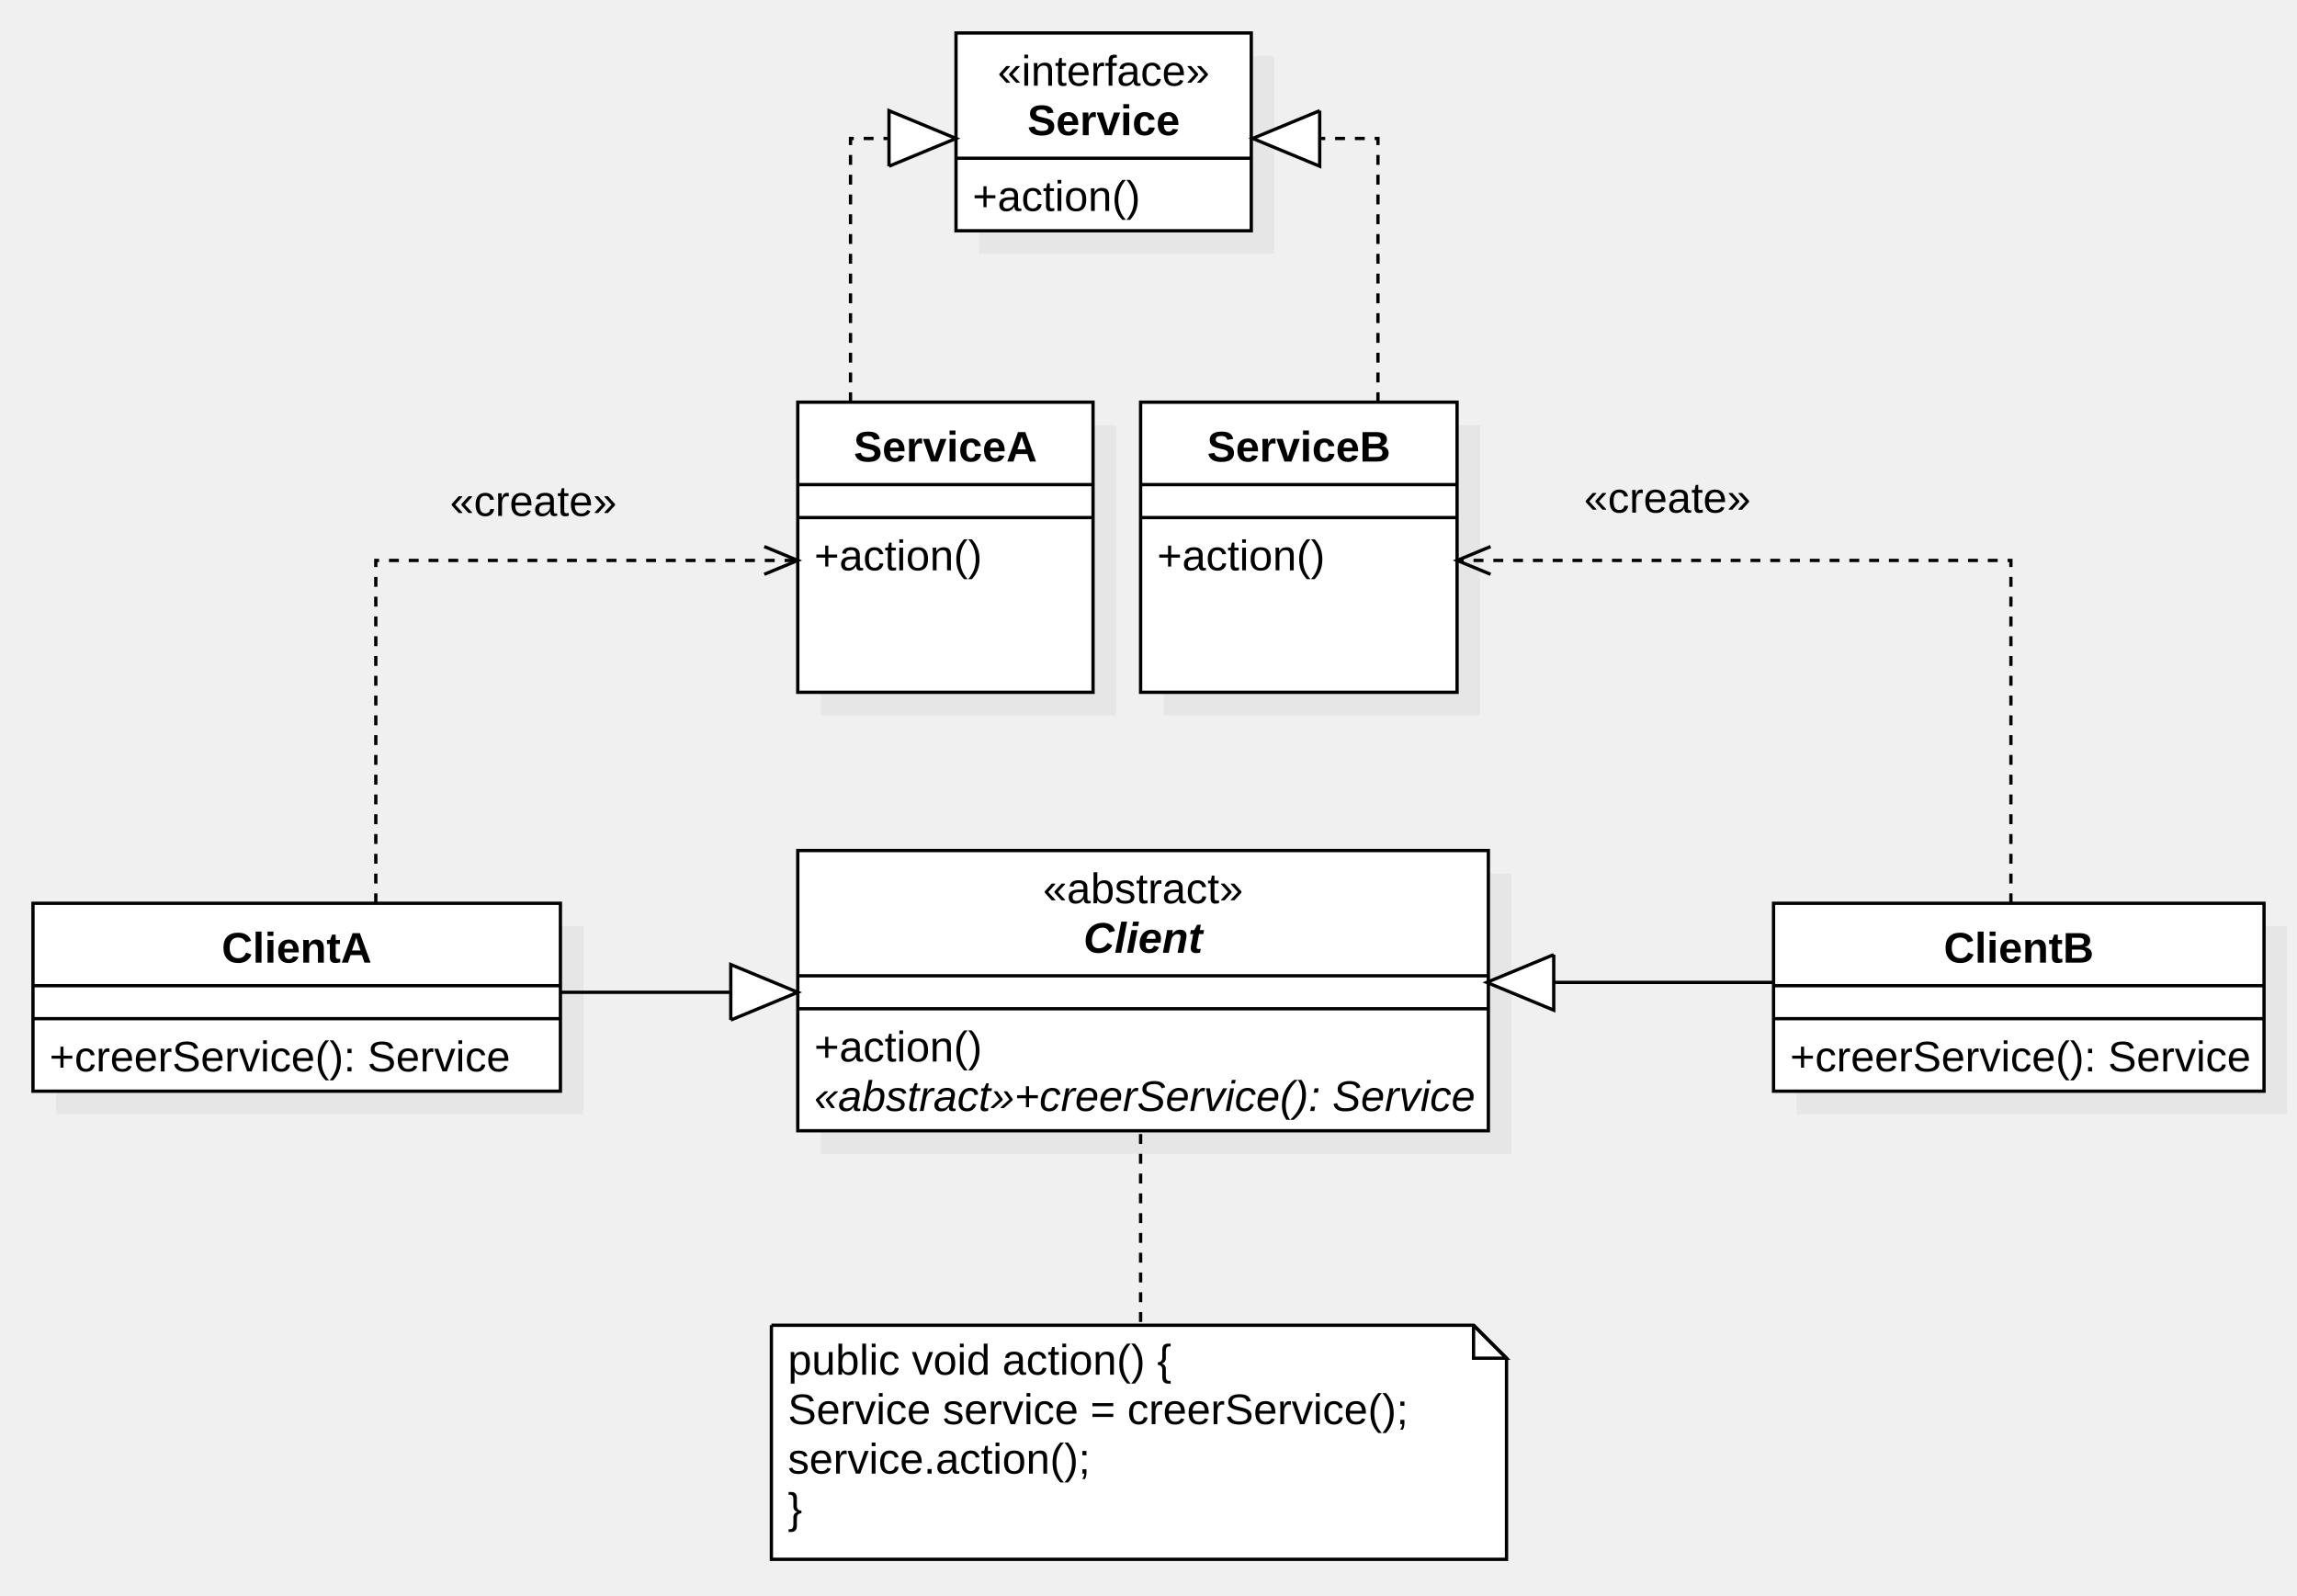
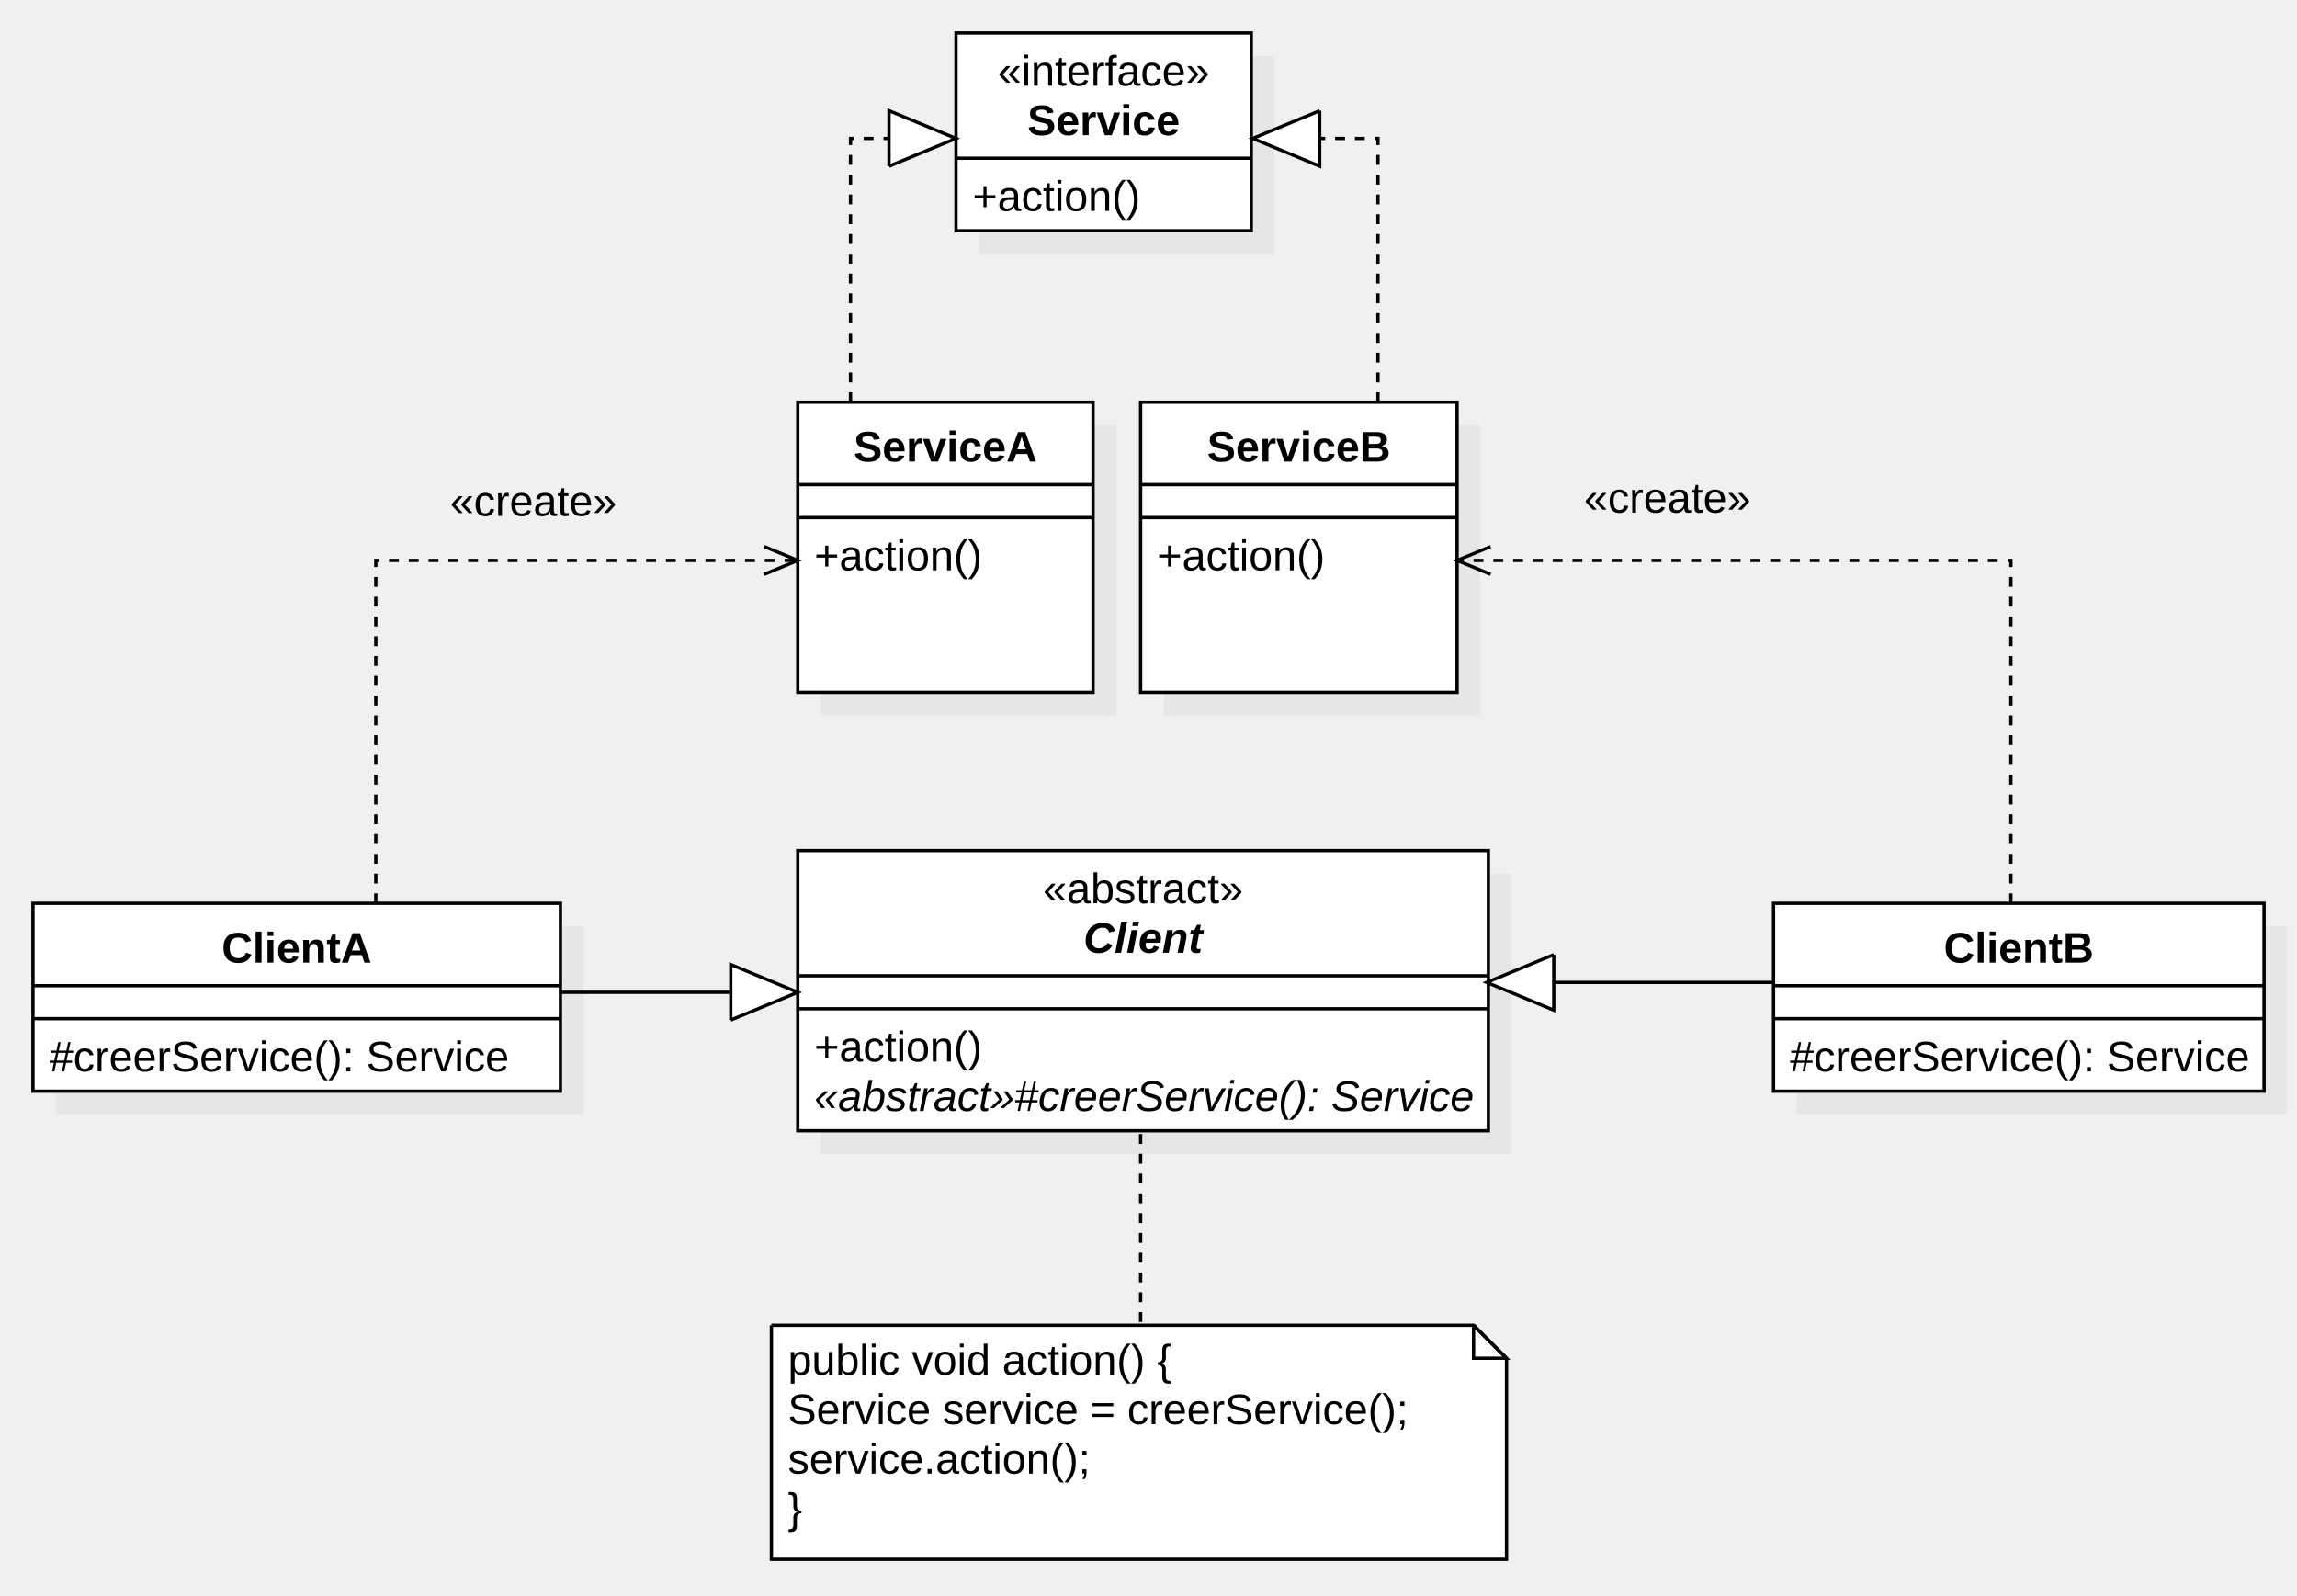
<svg xmlns="http://www.w3.org/2000/svg" version="1.1" width="696.788" height="484">
  <defs />
  <g>
    <g transform="translate(-78,-126) scale(1,1)">
      <rect fill="#C0C0C0" stroke="none" x="327" y="255" width="89.571" height="88" opacity="0.2" />
    </g>
    <g transform="translate(-78,-126) scale(1,1)">
      <rect fill="#ffffff" stroke="none" x="320" y="248" width="89.571" height="88" />
    </g>
    <g transform="translate(-78,-126) scale(1,1)">
      <path fill="none" stroke="#000000" d="M 320 248 L 409.571 248 L 409.571 336 L 320 336 L 320 248 Z Z" stroke-miterlimit="10" />
    </g>
    <g transform="translate(-78,-126) scale(1,1)">
      <path fill="none" stroke="#000000" d="M 320 273 L 409.571 273" stroke-miterlimit="10" />
    </g>
    <g transform="translate(-78,-126) scale(1,1)">
      <path fill="none" stroke="#000000" d="M 320 283 L 409.571 283" stroke-miterlimit="10" />
    </g>
    <g transform="translate(-78,-126) scale(1,1)">
      <g>
        <path fill="none" stroke="none" />
        <text fill="#000000" stroke="none" font-family="Arial" font-size="13px" font-style="normal" font-weight="bold" text-decoration="none" x="336.96" y="266">ServiceA</text>
      </g>
    </g>
    <g transform="translate(-78,-126) scale(1,1)">
      <g>
        <path fill="none" stroke="none" />
        <text fill="#000000" stroke="none" font-family="Arial" font-size="13px" font-style="normal" font-weight="normal" text-decoration="none" x="325" y="299">+action()</text>
      </g>
    </g>
    <g transform="translate(-78,-126) scale(1,1)">
      <rect fill="#C0C0C0" stroke="none" x="431" y="255" width="96" height="88" opacity="0.2" />
    </g>
    <g transform="translate(-78,-126) scale(1,1)">
      <rect fill="#ffffff" stroke="none" x="424" y="248" width="96" height="88" />
    </g>
    <g transform="translate(-78,-126) scale(1,1)">
      <path fill="none" stroke="#000000" d="M 424 248 L 520 248 L 520 336 L 424 336 L 424 248 Z Z" stroke-miterlimit="10" />
    </g>
    <g transform="translate(-78,-126) scale(1,1)">
      <path fill="none" stroke="#000000" d="M 424 273 L 520 273" stroke-miterlimit="10" />
    </g>
    <g transform="translate(-78,-126) scale(1,1)">
      <path fill="none" stroke="#000000" d="M 424 283 L 520 283" stroke-miterlimit="10" />
    </g>
    <g transform="translate(-78,-126) scale(1,1)">
      <g>
        <path fill="none" stroke="none" />
        <text fill="#000000" stroke="none" font-family="Arial" font-size="13px" font-style="normal" font-weight="bold" text-decoration="none" x="444.175" y="266">ServiceB</text>
      </g>
    </g>
    <g transform="translate(-78,-126) scale(1,1)">
      <g>
        <path fill="none" stroke="none" />
        <text fill="#000000" stroke="none" font-family="Arial" font-size="13px" font-style="normal" font-weight="normal" text-decoration="none" x="429" y="299">+action()</text>
      </g>
    </g>
    <g transform="translate(-78,-126) scale(1,1)">
      <rect fill="#C0C0C0" stroke="none" x="375" y="143" width="89.571" height="60" opacity="0.2" />
    </g>
    <g transform="translate(-78,-126) scale(1,1)">
      <rect fill="#ffffff" stroke="none" x="368" y="136" width="89.571" height="60" />
    </g>
    <g transform="translate(-78,-126) scale(1,1)">
      <path fill="none" stroke="#000000" d="M 368 136 L 457.571 136 L 457.571 196 L 368 196 L 368 136 Z Z" stroke-miterlimit="10" />
    </g>
    <g transform="translate(-78,-126) scale(1,1)">
      <path fill="none" stroke="#000000" d="M 368 174 L 457.571 174" stroke-miterlimit="10" />
    </g>
    <g transform="translate(-78,-126) scale(1,1)">
      <g>
        <path fill="none" stroke="none" />
        <text fill="#000000" stroke="none" font-family="Arial" font-size="13px" font-style="normal" font-weight="normal" text-decoration="none" x="380.625" y="152">«interface»</text>
      </g>
    </g>
    <g transform="translate(-78,-126) scale(1,1)">
      <g>
        <path fill="none" stroke="none" />
        <text fill="#000000" stroke="none" font-family="Arial" font-size="13px" font-style="normal" font-weight="bold" text-decoration="none" x="389.655" y="167">Service</text>
      </g>
    </g>
    <g transform="translate(-78,-126) scale(1,1)">
      <g>
        <path fill="none" stroke="none" />
        <text fill="#000000" stroke="none" font-family="Arial" font-size="13px" font-style="normal" font-weight="normal" text-decoration="none" x="373" y="190">+action()</text>
      </g>
    </g>
    <g transform="translate(-78,-126) scale(1,1)">
      <path fill="none" stroke="#000000" d="M 336 248 L 336 168 L 368 168" stroke-miterlimit="10" stroke-dasharray="3" />
    </g>
    <g transform="translate(-78,-126) scale(1,1)">
      <path fill="#FFFFFF" stroke="none" d="M 347.675 176.419 L 368 168 L 347.675 159.581" />
    </g>
    <g transform="translate(-78,-126) scale(1,1)">
      <path fill="none" stroke="#000000" d="M 347.675 176.419 L 368 168 L 347.675 159.581 L 347.675 176.419" stroke-miterlimit="10" />
    </g>
    <g transform="translate(-78,-126) scale(1,1)">
      <path fill="none" stroke="#000000" d="M 496 248 L 496 168 L 458 168" stroke-miterlimit="10" stroke-dasharray="3" />
    </g>
    <g transform="translate(-78,-126) scale(1,1)">
      <path fill="#FFFFFF" stroke="none" d="M 478.325 159.581 L 458 168 L 478.325 176.419" />
    </g>
    <g transform="translate(-78,-126) scale(1,1)">
      <path fill="none" stroke="#000000" d="M 478.325 159.581 L 458 168 L 478.325 176.419 L 478.325 159.581" stroke-miterlimit="10" />
    </g>
    <g transform="translate(-78,-126) scale(1,1)">
      <rect fill="#C0C0C0" stroke="none" x="327" y="391" width="209.491" height="85" opacity="0.2" />
    </g>
    <g transform="translate(-78,-126) scale(1,1)">
      <rect fill="#ffffff" stroke="none" x="320" y="384" width="209.491" height="85" />
    </g>
    <g transform="translate(-78,-126) scale(1,1)">
      <path fill="none" stroke="#000000" d="M 320 384 L 529.491 384 L 529.491 469 L 320 469 L 320 384 Z Z" stroke-miterlimit="10" />
    </g>
    <g transform="translate(-78,-126) scale(1,1)">
      <path fill="none" stroke="#000000" d="M 320 422 L 529.491 422" stroke-miterlimit="10" />
    </g>
    <g transform="translate(-78,-126) scale(1,1)">
      <path fill="none" stroke="#000000" d="M 320 432 L 529.491 432" stroke-miterlimit="10" />
    </g>
    <g transform="translate(-78,-126) scale(1,1)">
      <g>
        <path fill="none" stroke="none" />
        <text fill="#000000" stroke="none" font-family="Arial" font-size="13px" font-style="normal" font-weight="normal" text-decoration="none" x="394.394" y="400">«abstract»</text>
      </g>
    </g>
    <g transform="translate(-78,-126) scale(1,1)">
      <g>
        <path fill="none" stroke="none" />
        <text fill="#000000" stroke="none" font-family="Arial" font-size="13px" font-style="italic" font-weight="bold" text-decoration="none" x="406.689" y="415">Client</text>
      </g>
    </g>
    <g transform="translate(-78,-126) scale(1,1)">
      <g>
        <path fill="none" stroke="none" />
        <text fill="#000000" stroke="none" font-family="Arial" font-size="13px" font-style="normal" font-weight="normal" text-decoration="none" x="325" y="448">+action()</text>
      </g>
    </g>
    <g transform="translate(-78,-126) scale(1,1)">
      <g>
        <path fill="none" stroke="none" />
-         <text fill="#000000" stroke="none" font-family="Arial" font-size="13px" font-style="italic" font-weight="normal" text-decoration="none" x="325" y="463">«abstract»+creerService(): Service</text>
+         <text fill="#000000" stroke="none" font-family="Arial" font-size="13px" font-style="italic" font-weight="normal" text-decoration="none" x="325" y="463">«abstract»#creerService(): Service</text>
      </g>
    </g>
    <g transform="translate(-78,-126) scale(1,1)">
      <rect fill="#C0C0C0" stroke="none" x="95" y="407" width="160" height="57" opacity="0.2" />
    </g>
    <g transform="translate(-78,-126) scale(1,1)">
      <rect fill="#ffffff" stroke="none" x="88" y="400" width="160" height="57" />
    </g>
    <g transform="translate(-78,-126) scale(1,1)">
      <path fill="none" stroke="#000000" d="M 88 400 L 248 400 L 248 457 L 88 457 L 88 400 Z Z" stroke-miterlimit="10" />
    </g>
    <g transform="translate(-78,-126) scale(1,1)">
      <path fill="none" stroke="#000000" d="M 88 425 L 248 425" stroke-miterlimit="10" />
    </g>
    <g transform="translate(-78,-126) scale(1,1)">
      <path fill="none" stroke="#000000" d="M 88 435 L 248 435" stroke-miterlimit="10" />
    </g>
    <g transform="translate(-78,-126) scale(1,1)">
      <g>
        <path fill="none" stroke="none" />
        <text fill="#000000" stroke="none" font-family="Arial" font-size="13px" font-style="normal" font-weight="bold" text-decoration="none" x="145.25" y="418">ClientA</text>
      </g>
    </g>
    <g transform="translate(-78,-126) scale(1,1)">
      <g>
        <path fill="none" stroke="none" />
-         <text fill="#000000" stroke="none" font-family="Arial" font-size="13px" font-style="normal" font-weight="normal" text-decoration="none" x="93" y="451">+creerService(): Service</text>
+         <text fill="#000000" stroke="none" font-family="Arial" font-size="13px" font-style="normal" font-weight="normal" text-decoration="none" x="93" y="451">#creerService(): Service</text>
      </g>
    </g>
    <g transform="translate(-78,-126) scale(1,1)">
      <rect fill="#C0C0C0" stroke="none" x="623" y="407" width="148.788" height="57" opacity="0.2" />
    </g>
    <g transform="translate(-78,-126) scale(1,1)">
      <rect fill="#ffffff" stroke="none" x="616" y="400" width="148.788" height="57" />
    </g>
    <g transform="translate(-78,-126) scale(1,1)">
      <path fill="none" stroke="#000000" d="M 616 400 L 764.788 400 L 764.788 457 L 616 457 L 616 400 Z Z" stroke-miterlimit="10" />
    </g>
    <g transform="translate(-78,-126) scale(1,1)">
      <path fill="none" stroke="#000000" d="M 616 425 L 764.788 425" stroke-miterlimit="10" />
    </g>
    <g transform="translate(-78,-126) scale(1,1)">
      <path fill="none" stroke="#000000" d="M 616 435 L 764.788 435" stroke-miterlimit="10" />
    </g>
    <g transform="translate(-78,-126) scale(1,1)">
      <g>
        <path fill="none" stroke="none" />
        <text fill="#000000" stroke="none" font-family="Arial" font-size="13px" font-style="normal" font-weight="bold" text-decoration="none" x="667.644" y="418">ClientB</text>
      </g>
    </g>
    <g transform="translate(-78,-126) scale(1,1)">
      <g>
        <path fill="none" stroke="none" />
-         <text fill="#000000" stroke="none" font-family="Arial" font-size="13px" font-style="normal" font-weight="normal" text-decoration="none" x="621" y="451">+creerService(): Service</text>
+         <text fill="#000000" stroke="none" font-family="Arial" font-size="13px" font-style="normal" font-weight="normal" text-decoration="none" x="621" y="451">#creerService(): Service</text>
      </g>
    </g>
    <g transform="translate(-78,-126) scale(1,1)">
      <path fill="none" stroke="#000000" d="M 248 427 L 320 427" stroke-miterlimit="10" />
    </g>
    <g transform="translate(-78,-126) scale(1,1)">
      <path fill="#FFFFFF" stroke="none" d="M 299.675 435.419 L 320 427 L 299.675 418.581" />
    </g>
    <g transform="translate(-78,-126) scale(1,1)">
      <path fill="none" stroke="#000000" d="M 299.675 435.419 L 320 427 L 299.675 418.581 L 299.675 435.419" stroke-miterlimit="10" />
    </g>
    <g transform="translate(-78,-126) scale(1,1)">
      <path fill="none" stroke="#000000" d="M 616 424 L 529 424" stroke-miterlimit="10" />
    </g>
    <g transform="translate(-78,-126) scale(1,1)">
      <path fill="#FFFFFF" stroke="none" d="M 549.325 415.581 L 529 424 L 549.325 432.419" />
    </g>
    <g transform="translate(-78,-126) scale(1,1)">
      <path fill="none" stroke="#000000" d="M 549.325 415.581 L 529 424 L 549.325 432.419 L 549.325 415.581" stroke-miterlimit="10" />
    </g>
    <g transform="translate(-78,-126) scale(1,1)">
      <path fill="none" stroke="#000000" d="M 192 400 L 192 296 L 320 296" stroke-miterlimit="10" stroke-dasharray="3" />
    </g>
    <g transform="translate(-78,-126) scale(1,1)">
      <path fill="none" stroke="#000000" d="M 309.837 300.21 L 320 296 L 309.837 291.79" stroke-miterlimit="10" />
    </g>
    <g transform="translate(-78,-126) scale(1,1)">
      <g>
        <path fill="none" stroke="none" />
        <text fill="#000000" stroke="none" font-family="Arial" font-size="13px" font-style="normal" font-weight="normal" text-decoration="none" x="214.5" y="282.5">«create»</text>
      </g>
    </g>
    <g transform="translate(-78,-126) scale(1,1)">
      <path fill="none" stroke="#000000" d="M 688 400 L 688 296 L 520 296" stroke-miterlimit="10" stroke-dasharray="3" />
    </g>
    <g transform="translate(-78,-126) scale(1,1)">
      <path fill="none" stroke="#000000" d="M 530.163 291.79 L 520 296 L 530.163 300.21" stroke-miterlimit="10" />
    </g>
    <g transform="translate(-78,-126) scale(1,1)">
      <g>
        <path fill="none" stroke="none" />
        <text fill="#000000" stroke="none" font-family="Arial" font-size="13px" font-style="normal" font-weight="normal" text-decoration="none" x="558.5" y="281.5">«create»</text>
      </g>
    </g>
    <g transform="translate(-78,-126) scale(1,1)">
      <path fill="#ffffff" stroke="none" d="M 312 528 L 525 528 L 535 538 L 535 599 L 312 599 L 312 528" />
    </g>
    <g transform="translate(-78,-126) scale(1,1)">
      <path fill="none" stroke="#000000" d="M 312 528 L 525 528 L 535 538 L 535 599 L 312 599 L 312 528 L 312 528" stroke-miterlimit="10" />
    </g>
    <g transform="translate(-78,-126) scale(1,1)">
      <path fill="none" stroke="#000000" d="M 525 528 L 525 538 L 535 538 L 525 528" stroke-miterlimit="10" />
    </g>
    <g transform="translate(-78,-126) scale(1,1)">
      <g>
        <path fill="none" stroke="none" />
        <text fill="#000000" stroke="none" font-family="Arial" font-size="13px" font-style="normal" font-weight="normal" text-decoration="none" x="317" y="543">public void action() {</text>
      </g>
    </g>
    <g transform="translate(-78,-126) scale(1,1)">
      <g>
        <path fill="none" stroke="none" />
        <text fill="#000000" stroke="none" font-family="Arial" font-size="13px" font-style="normal" font-weight="normal" text-decoration="none" x="317" y="558">    Service service = creerService();</text>
      </g>
    </g>
    <g transform="translate(-78,-126) scale(1,1)">
      <g>
        <path fill="none" stroke="none" />
        <text fill="#000000" stroke="none" font-family="Arial" font-size="13px" font-style="normal" font-weight="normal" text-decoration="none" x="317" y="573">    service.action();</text>
      </g>
    </g>
    <g transform="translate(-78,-126) scale(1,1)">
      <g>
        <path fill="none" stroke="none" />
        <text fill="#000000" stroke="none" font-family="Arial" font-size="13px" font-style="normal" font-weight="normal" text-decoration="none" x="317" y="588">}</text>
      </g>
    </g>
    <g transform="translate(-78,-126) scale(1,1)">
      <path fill="none" stroke="#000000" d="M 424 470 L 424 527" stroke-miterlimit="10" stroke-dasharray="3" />
    </g>
  </g>
</svg>
